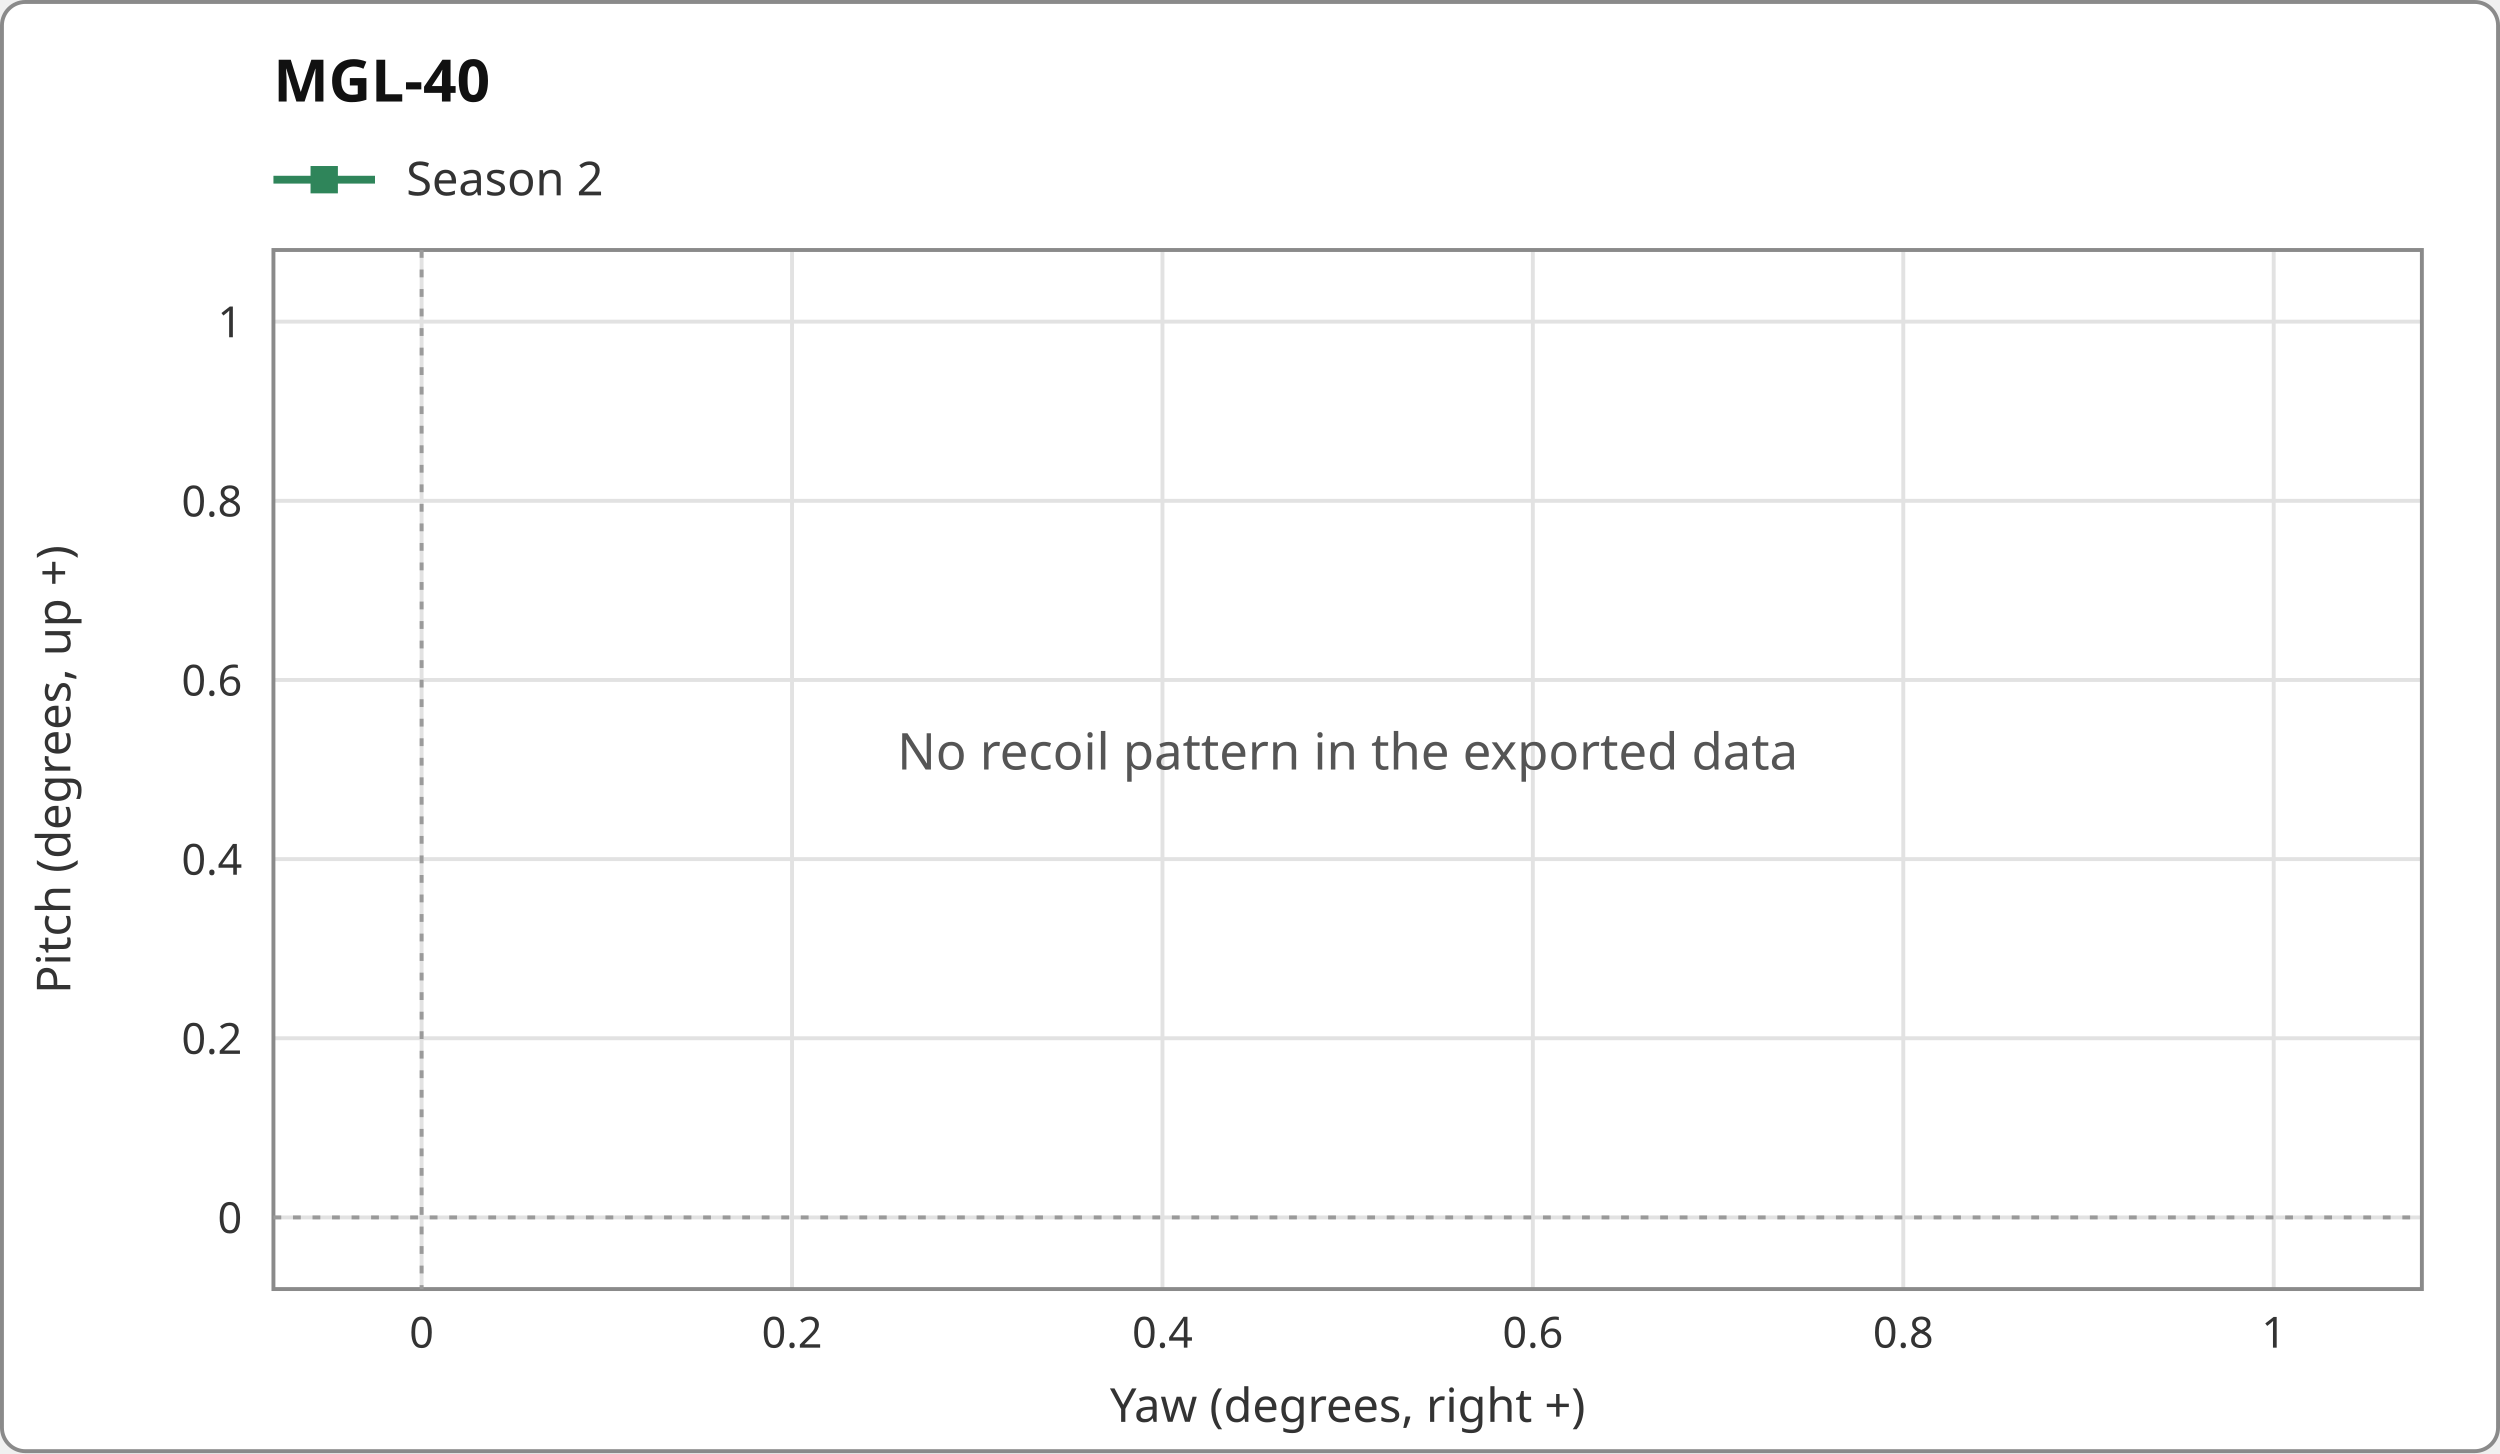
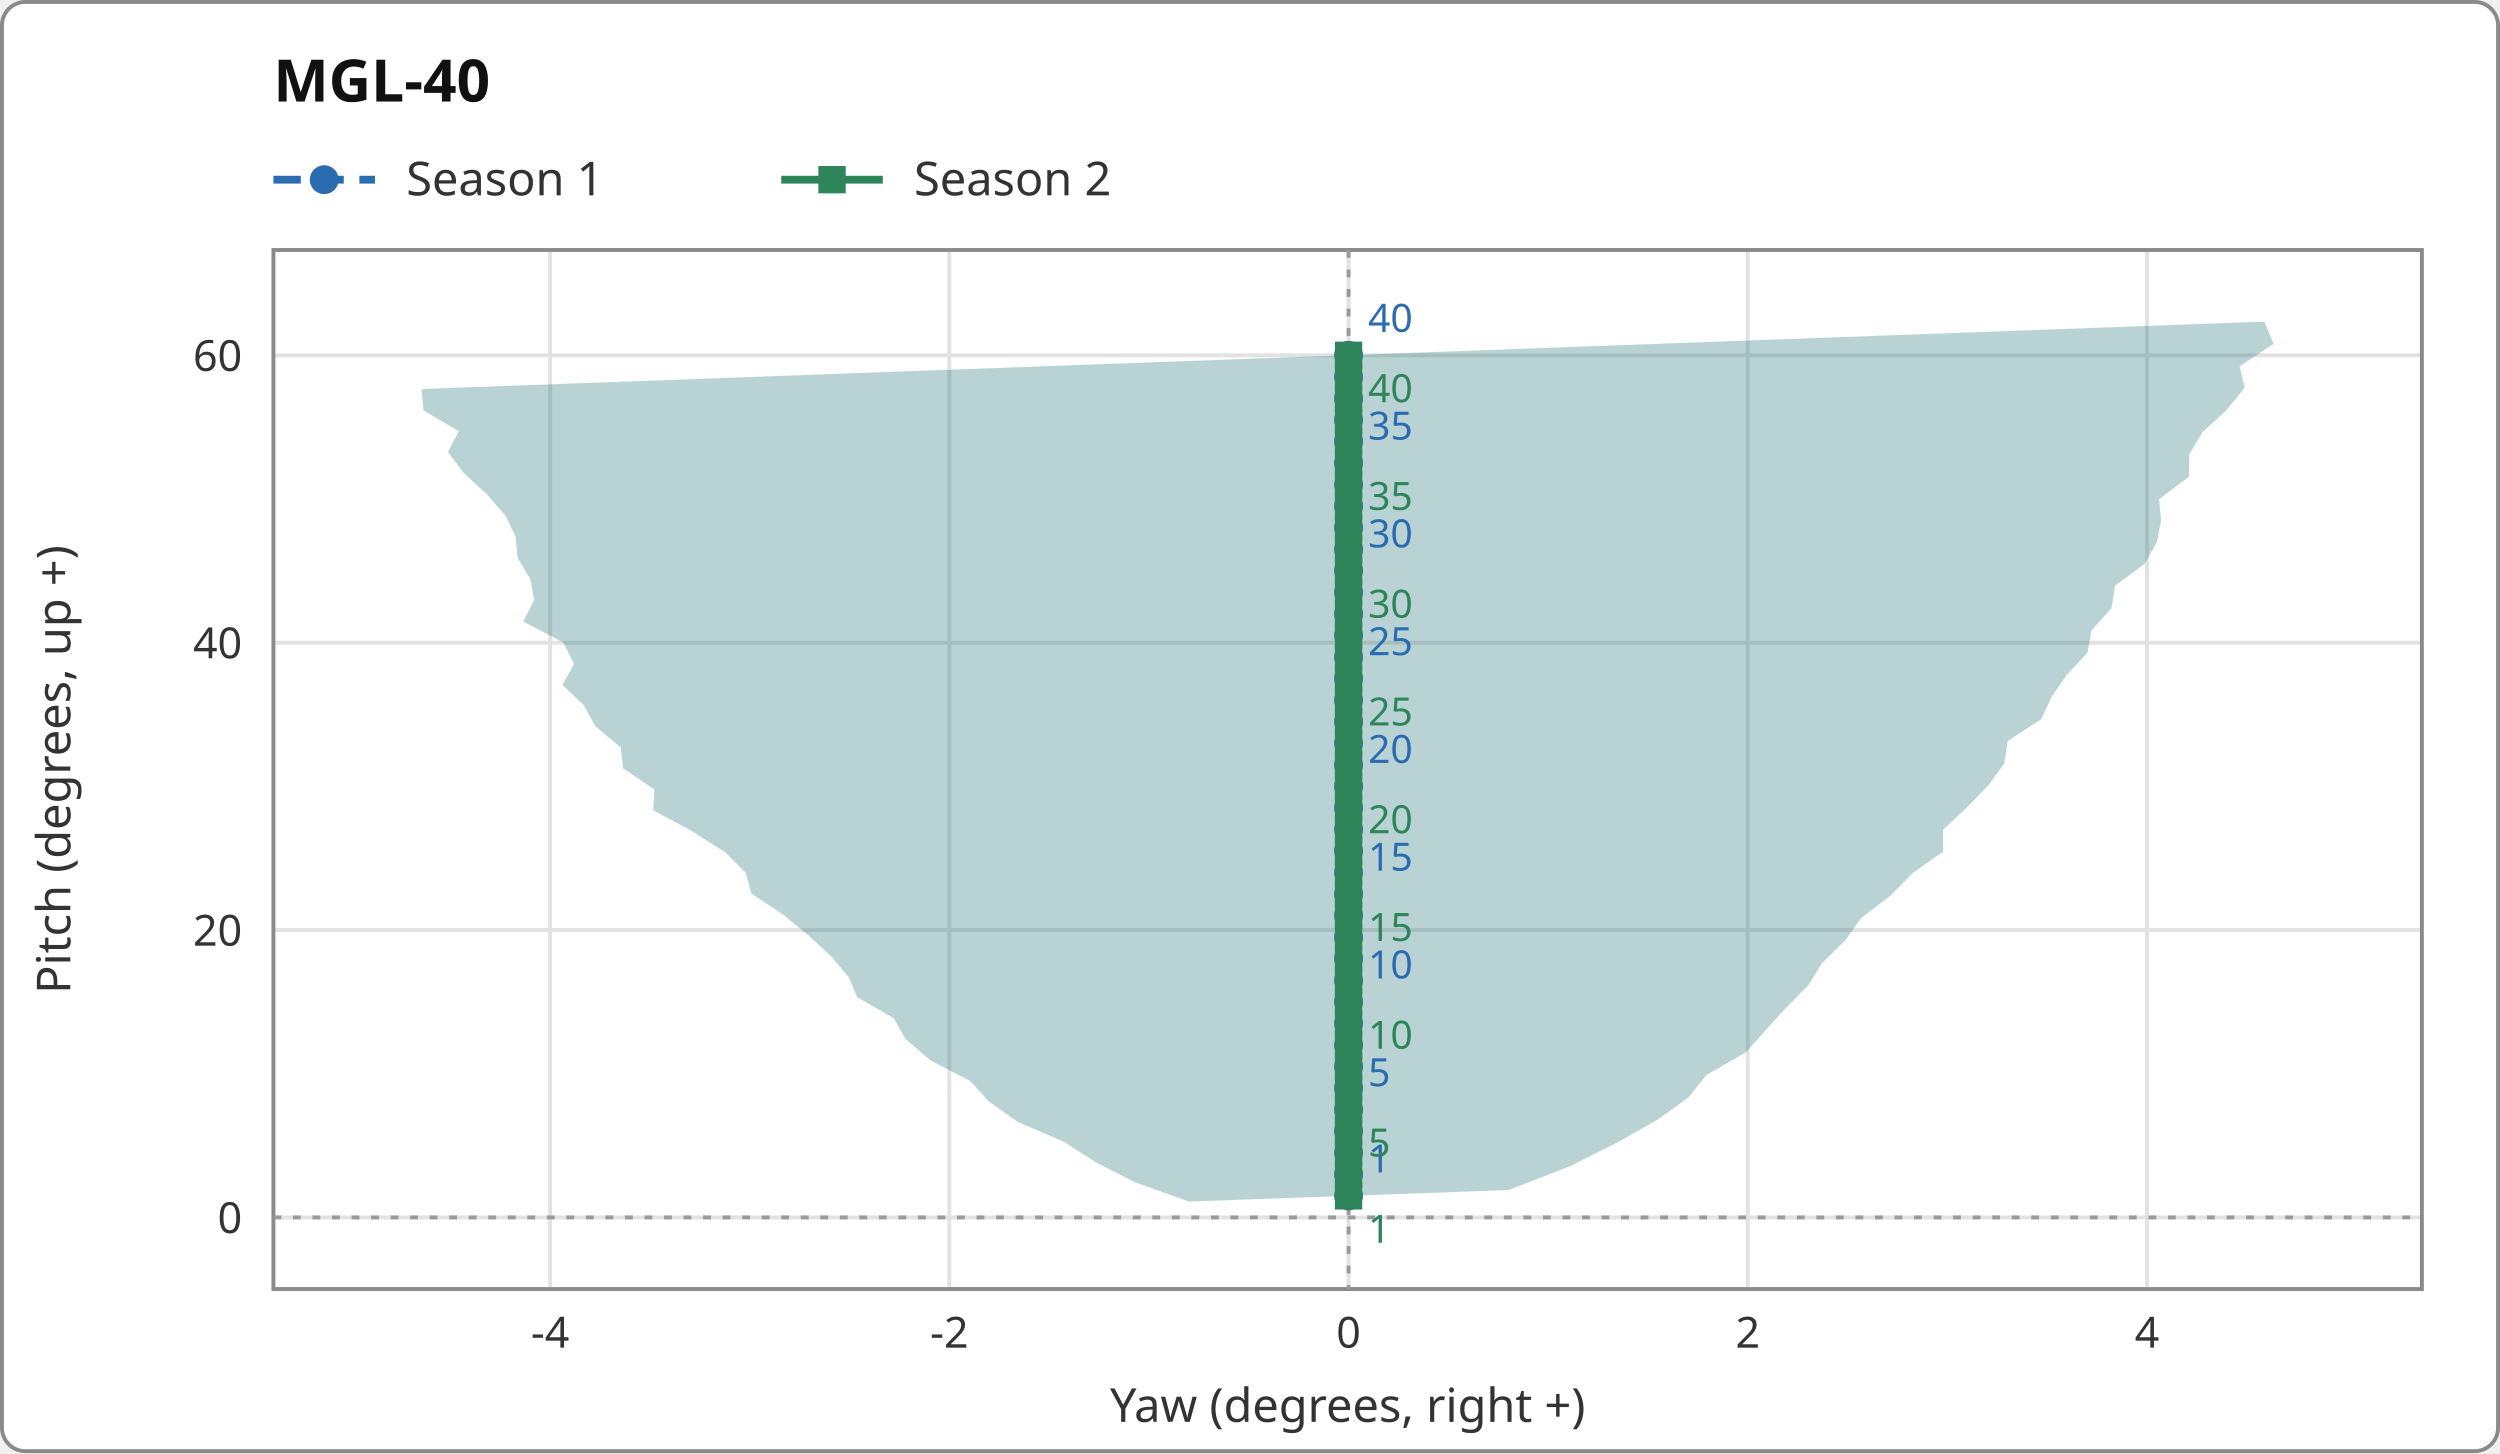
<svg xmlns="http://www.w3.org/2000/svg" width="640" height="372" viewBox="0 0 640 372" role="img" aria-labelledby="t d">
  <style>
.bg{fill:#ffffff;stroke:#8a8a8a;stroke-width:1}
.plot{fill:none;stroke:#8a8a8a;stroke-width:1}
.grid{stroke:#e2e2e2;stroke-width:1}
.axis{stroke:#444;stroke-width:1.2}
.ref{stroke:#9a9a9a;stroke-width:1;stroke-dasharray:2 3}
.tick{font:11px sans-serif;fill:#333}
.lbl{font:12px sans-serif;fill:#333}
.ttl{font:600 15px sans-serif;fill:#111}
.num1{font:10px sans-serif;fill:#2b6cb0}
.num2{font:10px sans-serif;fill:#2f855a}
.note{font:13px sans-serif;fill:#555}
.mk1{stroke:#2b6cb0;fill:#2b6cb0}
.mk2{stroke:#2f855a;fill:#2f855a}
.ln1{fill:none;stroke:#2b6cb0;stroke-width:2;stroke-dasharray:7 4}
.ln2{fill:none;stroke:#2f855a;stroke-width:2}
.band1{fill:#2b6cb0;fill-opacity:.18;stroke:none}
.band2{fill:#2f855a;fill-opacity:.18;stroke:none}
@media (prefers-color-scheme: dark){
.bg{fill:#1c1f24;stroke:#6b7280}
.plot{stroke:#6b7280}
.grid{stroke:#333842}
.axis{stroke:#c9ced6}
.ref{stroke:#7b8190}
.tick,.lbl{fill:#d7dbe2}
.ttl{fill:#f1f3f6}
.note{fill:#aab1bd}
.num1{fill:#63a6e6}
.num2{fill:#68c48f}
.mk1{stroke:#63a6e6;fill:#63a6e6}
.mk2{stroke:#68c48f;fill:#68c48f}
.ln1{stroke:#63a6e6}
.ln2{stroke:#68c48f}
.band1{fill:#63a6e6;fill-opacity:.22}
.band2{fill:#68c48f;fill-opacity:.22}
}
</style>
  <rect class="bg" x="0.5" y="0.5" width="639" height="371" rx="6" />
  <text class="ttl" x="70" y="26">MGL-40</text>
-   <line class="ln2" x1="70" y1="46" x2="96" y2="46" />
-   <rect class="mk2" x="80" y="43" width="6" height="6" />
-   <text class="lbl" x="104" y="50">Season 2</text>
-   <line class="grid" x1="107.93" y1="64" x2="107.93" y2="330" />
-   <text class="tick" x="107.93" y="345" text-anchor="middle">0</text>
-   <line class="grid" x1="202.76" y1="64" x2="202.76" y2="330" />
-   <text class="tick" x="202.76" y="345" text-anchor="middle">0.2</text>
-   <line class="grid" x1="297.59" y1="64" x2="297.59" y2="330" />
-   <text class="tick" x="297.59" y="345" text-anchor="middle">0.4</text>
-   <line class="grid" x1="392.41" y1="64" x2="392.41" y2="330" />
-   <text class="tick" x="392.41" y="345" text-anchor="middle">0.6</text>
-   <line class="grid" x1="487.24" y1="64" x2="487.24" y2="330" />
-   <text class="tick" x="487.24" y="345" text-anchor="middle">0.8</text>
-   <line class="grid" x1="582.07" y1="64" x2="582.07" y2="330" />
-   <text class="tick" x="582.07" y="345" text-anchor="middle">1</text>
+   <line class="ln1" x1="70" y1="46" x2="96" y2="46" />
+   <circle class="mk1" cx="83" cy="46" r="3.2" />
+   <text class="lbl" x="104" y="50">Season 1</text>
+   <line class="ln2" x1="200" y1="46" x2="226" y2="46" />
+   <rect class="mk2" x="210" y="43" width="6" height="6" />
+   <text class="lbl" x="234" y="50">Season 2</text>
+   <line class="grid" x1="140.83" y1="64" x2="140.83" y2="330" />
+   <text class="tick" x="140.83" y="345" text-anchor="middle">-4</text>
+   <line class="grid" x1="243.03" y1="64" x2="243.03" y2="330" />
+   <text class="tick" x="243.03" y="345" text-anchor="middle">-2</text>
+   <line class="grid" x1="345.23" y1="64" x2="345.23" y2="330" />
+   <text class="tick" x="345.23" y="345" text-anchor="middle">0</text>
+   <line class="grid" x1="447.43" y1="64" x2="447.43" y2="330" />
+   <text class="tick" x="447.43" y="345" text-anchor="middle">2</text>
+   <line class="grid" x1="549.63" y1="64" x2="549.63" y2="330" />
+   <text class="tick" x="549.63" y="345" text-anchor="middle">4</text>
  <line class="grid" x1="70" y1="311.66" x2="620" y2="311.66" />
  <text class="tick" x="62" y="315.66" text-anchor="end">0</text>
-   <line class="grid" x1="70" y1="265.79" x2="620" y2="265.79" />
-   <text class="tick" x="62" y="269.79" text-anchor="end">0.2</text>
-   <line class="grid" x1="70" y1="219.93" x2="620" y2="219.93" />
-   <text class="tick" x="62" y="223.93" text-anchor="end">0.4</text>
-   <line class="grid" x1="70" y1="174.07" x2="620" y2="174.07" />
-   <text class="tick" x="62" y="178.07" text-anchor="end">0.6</text>
-   <line class="grid" x1="70" y1="128.21" x2="620" y2="128.21" />
-   <text class="tick" x="62" y="132.21" text-anchor="end">0.8</text>
-   <line class="grid" x1="70" y1="82.34" x2="620" y2="82.34" />
-   <text class="tick" x="62" y="86.34" text-anchor="end">1</text>
+   <line class="grid" x1="70" y1="238.09" x2="620" y2="238.09" />
+   <text class="tick" x="62" y="242.09" text-anchor="end">20</text>
+   <line class="grid" x1="70" y1="164.52" x2="620" y2="164.52" />
+   <text class="tick" x="62" y="168.52" text-anchor="end">40</text>
+   <line class="grid" x1="70" y1="90.96" x2="620" y2="90.96" />
+   <text class="tick" x="62" y="94.96" text-anchor="end">60</text>
  <rect class="plot" x="70" y="64" width="550" height="266" />
-   <line class="ref" x1="107.93" y1="64" x2="107.93" y2="330" />
+   <line class="ref" x1="345.23" y1="64" x2="345.23" y2="330" />
  <line class="ref" x1="70" y1="311.66" x2="620" y2="311.66" />
  <text class="lbl" x="345.0" y="364" text-anchor="middle">Yaw (degrees, right +)</text>
  <text class="lbl" transform="translate(18 197.0) rotate(-90)" text-anchor="middle">Pitch (degrees, up +)</text>
-   <text class="note" x="345.0" y="197.0" text-anchor="middle">No recoil pattern in the exported data</text>
+   <polygon class="band1" points="304.37,307.59 290.61,302.67 280.49,297.54 272.55,292.39 260.47,287.18 253.21,282.00 248.35,276.71 238.25,271.50 231.83,266.01 228.76,260.62 219.44,255.28 217.27,250.17 212.89,244.91 207.26,239.72 200.64,234.26 192.34,228.74 190.95,223.48 185.62,218.16 176.91,212.63 167.25,207.45 167.51,202.07 159.53,196.72 158.90,191.35 152.39,185.87 149.38,180.44 144.00,175.34 146.97,169.98 144.19,164.48 133.95,159.11 136.72,153.66 135.81,148.32 132.55,142.92 131.99,137.38 129.43,132.05 124.57,126.48 118.74,121.11 114.68,115.72 117.45,110.40 108.39,105.05 107.93,99.59 579.62,82.34 582.07,88.00 573.33,93.77 574.66,99.27 569.97,105.00 563.82,110.64 560.46,116.29 560.38,122.00 552.71,127.80 553.23,133.25 552.18,138.74 549.03,144.32 541.46,149.93 540.54,155.67 535.42,161.37 534.39,167.09 529.21,172.63 525.27,178.27 522.55,184.12 513.97,189.68 513.11,195.42 508.98,201.09 503.38,206.83 497.44,212.37 497.43,218.00 489.56,223.60 483.98,229.22 476.42,235.07 472.46,240.65 466.48,246.52 462.94,252.21 457.24,257.96 452.02,263.71 446.94,269.40 436.83,275.20 432.20,280.97 424.11,286.76 413.83,292.57 401.88,298.56 386.15,304.65" />
+   <polygon class="band2" points="304.37,307.59 290.61,302.67 280.49,297.54 272.55,292.39 260.47,287.18 253.21,282.00 248.35,276.71 238.25,271.50 231.83,266.01 228.76,260.62 219.44,255.28 217.27,250.17 212.89,244.91 207.26,239.72 200.64,234.26 192.34,228.74 190.95,223.48 185.62,218.16 176.91,212.63 167.25,207.45 167.51,202.07 159.53,196.72 158.90,191.35 152.39,185.87 149.38,180.44 144.00,175.34 146.97,169.98 144.19,164.48 133.95,159.11 136.72,153.66 135.81,148.32 132.55,142.92 131.99,137.38 129.43,132.05 124.57,126.48 118.74,121.11 114.68,115.72 117.45,110.40 108.39,105.05 107.93,99.59 579.62,82.34 582.07,88.00 573.33,93.77 574.66,99.27 569.97,105.00 563.82,110.64 560.46,116.29 560.38,122.00 552.71,127.80 553.23,133.25 552.18,138.74 549.03,144.32 541.46,149.93 540.54,155.67 535.42,161.37 534.39,167.09 529.21,172.63 525.27,178.27 522.55,184.12 513.97,189.68 513.11,195.42 508.98,201.09 503.38,206.83 497.44,212.37 497.43,218.00 489.56,223.60 483.98,229.22 476.42,235.07 472.46,240.65 466.48,246.52 462.94,252.21 457.24,257.96 452.02,263.71 446.94,269.40 436.83,275.20 432.20,280.97 424.11,286.76 413.83,292.57 401.88,298.56 386.15,304.65" />
+   <polyline class="ln1" points="345.23,306.14 345.23,300.62 345.23,295.10 345.23,289.59 345.23,284.07 345.23,278.55 345.23,273.03 345.23,267.52 345.23,262.00 345.23,256.48 345.23,250.96 345.23,245.45 345.23,239.93 345.23,234.41 345.23,228.89 345.23,223.38 345.23,217.86 345.23,212.34 345.23,206.82 345.23,201.31 345.23,195.79 345.23,190.27 345.23,184.76 345.23,179.24 345.23,173.72 345.23,168.20 345.23,162.69 345.23,157.17 345.23,151.65 345.23,146.13 345.23,140.62 345.23,135.10 345.23,129.58 345.23,124.06 345.23,118.55 345.23,113.03 345.23,107.51 345.23,101.99 345.23,96.48 345.23,90.96" />
+   <circle class="mk1" cx="345.23" cy="306.14" r="3.2" />
+   <text class="num1" x="350.23" y="300.14">1</text>
+   <circle class="mk1" cx="345.23" cy="300.62" r="3.2" />
+   <circle class="mk1" cx="345.23" cy="295.10" r="3.2" />
+   <circle class="mk1" cx="345.23" cy="289.59" r="3.2" />
+   <circle class="mk1" cx="345.23" cy="284.07" r="3.2" />
+   <text class="num1" x="350.23" y="278.07">5</text>
+   <circle class="mk1" cx="345.23" cy="278.55" r="3.2" />
+   <circle class="mk1" cx="345.23" cy="273.03" r="3.2" />
+   <circle class="mk1" cx="345.23" cy="267.52" r="3.2" />
+   <circle class="mk1" cx="345.23" cy="262.00" r="3.2" />
+   <circle class="mk1" cx="345.23" cy="256.48" r="3.2" />
+   <text class="num1" x="350.23" y="250.48">10</text>
+   <circle class="mk1" cx="345.23" cy="250.96" r="3.2" />
+   <circle class="mk1" cx="345.23" cy="245.45" r="3.2" />
+   <circle class="mk1" cx="345.23" cy="239.93" r="3.2" />
+   <circle class="mk1" cx="345.23" cy="234.41" r="3.2" />
+   <circle class="mk1" cx="345.23" cy="228.89" r="3.2" />
+   <text class="num1" x="350.23" y="222.89">15</text>
+   <circle class="mk1" cx="345.23" cy="223.38" r="3.2" />
+   <circle class="mk1" cx="345.23" cy="217.86" r="3.2" />
+   <circle class="mk1" cx="345.23" cy="212.34" r="3.2" />
+   <circle class="mk1" cx="345.23" cy="206.82" r="3.2" />
+   <circle class="mk1" cx="345.23" cy="201.31" r="3.2" />
+   <text class="num1" x="350.23" y="195.31">20</text>
+   <circle class="mk1" cx="345.23" cy="195.79" r="3.2" />
+   <circle class="mk1" cx="345.23" cy="190.27" r="3.2" />
+   <circle class="mk1" cx="345.23" cy="184.76" r="3.2" />
+   <circle class="mk1" cx="345.23" cy="179.24" r="3.2" />
+   <circle class="mk1" cx="345.23" cy="173.72" r="3.2" />
+   <text class="num1" x="350.23" y="167.72">25</text>
+   <circle class="mk1" cx="345.23" cy="168.20" r="3.2" />
+   <circle class="mk1" cx="345.23" cy="162.69" r="3.2" />
+   <circle class="mk1" cx="345.23" cy="157.17" r="3.2" />
+   <circle class="mk1" cx="345.23" cy="151.65" r="3.2" />
+   <circle class="mk1" cx="345.23" cy="146.13" r="3.2" />
+   <text class="num1" x="350.23" y="140.13">30</text>
+   <circle class="mk1" cx="345.23" cy="140.62" r="3.2" />
+   <circle class="mk1" cx="345.23" cy="135.10" r="3.2" />
+   <circle class="mk1" cx="345.23" cy="129.58" r="3.2" />
+   <circle class="mk1" cx="345.23" cy="124.06" r="3.2" />
+   <circle class="mk1" cx="345.23" cy="118.55" r="3.2" />
+   <text class="num1" x="350.23" y="112.55">35</text>
+   <circle class="mk1" cx="345.23" cy="113.03" r="3.2" />
+   <circle class="mk1" cx="345.23" cy="107.51" r="3.2" />
+   <circle class="mk1" cx="345.23" cy="101.99" r="3.2" />
+   <circle class="mk1" cx="345.23" cy="96.48" r="3.2" />
+   <circle class="mk1" cx="345.23" cy="90.96" r="3.2" />
+   <text class="num1" x="350.23" y="84.96">40</text>
+   <polyline class="ln2" points="345.23,306.14 345.23,300.62 345.23,295.10 345.23,289.59 345.23,284.07 345.23,278.55 345.23,273.03 345.23,267.52 345.23,262.00 345.23,256.48 345.23,250.96 345.23,245.45 345.23,239.93 345.23,234.41 345.23,228.89 345.23,223.38 345.23,217.86 345.23,212.34 345.23,206.82 345.23,201.31 345.23,195.79 345.23,190.27 345.23,184.76 345.23,179.24 345.23,173.72 345.23,168.20 345.23,162.69 345.23,157.17 345.23,151.65 345.23,146.13 345.23,140.62 345.23,135.10 345.23,129.58 345.23,124.06 345.23,118.55 345.23,113.03 345.23,107.51 345.23,101.99 345.23,96.48 345.23,90.96" />
+   <rect class="mk2" x="342.23" y="303.14" width="6" height="6" />
+   <text class="num2" x="350.23" y="318.14">1</text>
+   <rect class="mk2" x="342.23" y="297.62" width="6" height="6" />
+   <rect class="mk2" x="342.23" y="292.10" width="6" height="6" />
+   <rect class="mk2" x="342.23" y="286.59" width="6" height="6" />
+   <rect class="mk2" x="342.23" y="281.07" width="6" height="6" />
+   <text class="num2" x="350.23" y="296.07">5</text>
+   <rect class="mk2" x="342.23" y="275.55" width="6" height="6" />
+   <rect class="mk2" x="342.23" y="270.03" width="6" height="6" />
+   <rect class="mk2" x="342.23" y="264.52" width="6" height="6" />
+   <rect class="mk2" x="342.23" y="259.00" width="6" height="6" />
+   <rect class="mk2" x="342.23" y="253.48" width="6" height="6" />
+   <text class="num2" x="350.23" y="268.48">10</text>
+   <rect class="mk2" x="342.23" y="247.96" width="6" height="6" />
+   <rect class="mk2" x="342.23" y="242.45" width="6" height="6" />
+   <rect class="mk2" x="342.23" y="236.93" width="6" height="6" />
+   <rect class="mk2" x="342.23" y="231.41" width="6" height="6" />
+   <rect class="mk2" x="342.23" y="225.89" width="6" height="6" />
+   <text class="num2" x="350.23" y="240.89">15</text>
+   <rect class="mk2" x="342.23" y="220.38" width="6" height="6" />
+   <rect class="mk2" x="342.23" y="214.86" width="6" height="6" />
+   <rect class="mk2" x="342.23" y="209.34" width="6" height="6" />
+   <rect class="mk2" x="342.23" y="203.82" width="6" height="6" />
+   <rect class="mk2" x="342.23" y="198.31" width="6" height="6" />
+   <text class="num2" x="350.23" y="213.31">20</text>
+   <rect class="mk2" x="342.23" y="192.79" width="6" height="6" />
+   <rect class="mk2" x="342.23" y="187.27" width="6" height="6" />
+   <rect class="mk2" x="342.23" y="181.76" width="6" height="6" />
+   <rect class="mk2" x="342.23" y="176.24" width="6" height="6" />
+   <rect class="mk2" x="342.23" y="170.72" width="6" height="6" />
+   <text class="num2" x="350.23" y="185.72">25</text>
+   <rect class="mk2" x="342.23" y="165.20" width="6" height="6" />
+   <rect class="mk2" x="342.23" y="159.69" width="6" height="6" />
+   <rect class="mk2" x="342.23" y="154.17" width="6" height="6" />
+   <rect class="mk2" x="342.23" y="148.65" width="6" height="6" />
+   <rect class="mk2" x="342.23" y="143.13" width="6" height="6" />
+   <text class="num2" x="350.23" y="158.13">30</text>
+   <rect class="mk2" x="342.23" y="137.62" width="6" height="6" />
+   <rect class="mk2" x="342.23" y="132.10" width="6" height="6" />
+   <rect class="mk2" x="342.23" y="126.58" width="6" height="6" />
+   <rect class="mk2" x="342.23" y="121.06" width="6" height="6" />
+   <rect class="mk2" x="342.23" y="115.55" width="6" height="6" />
+   <text class="num2" x="350.23" y="130.55">35</text>
+   <rect class="mk2" x="342.23" y="110.03" width="6" height="6" />
+   <rect class="mk2" x="342.23" y="104.51" width="6" height="6" />
+   <rect class="mk2" x="342.23" y="98.99" width="6" height="6" />
+   <rect class="mk2" x="342.23" y="93.48" width="6" height="6" />
+   <rect class="mk2" x="342.23" y="87.96" width="6" height="6" />
+   <text class="num2" x="350.23" y="102.96">40</text>
</svg>
